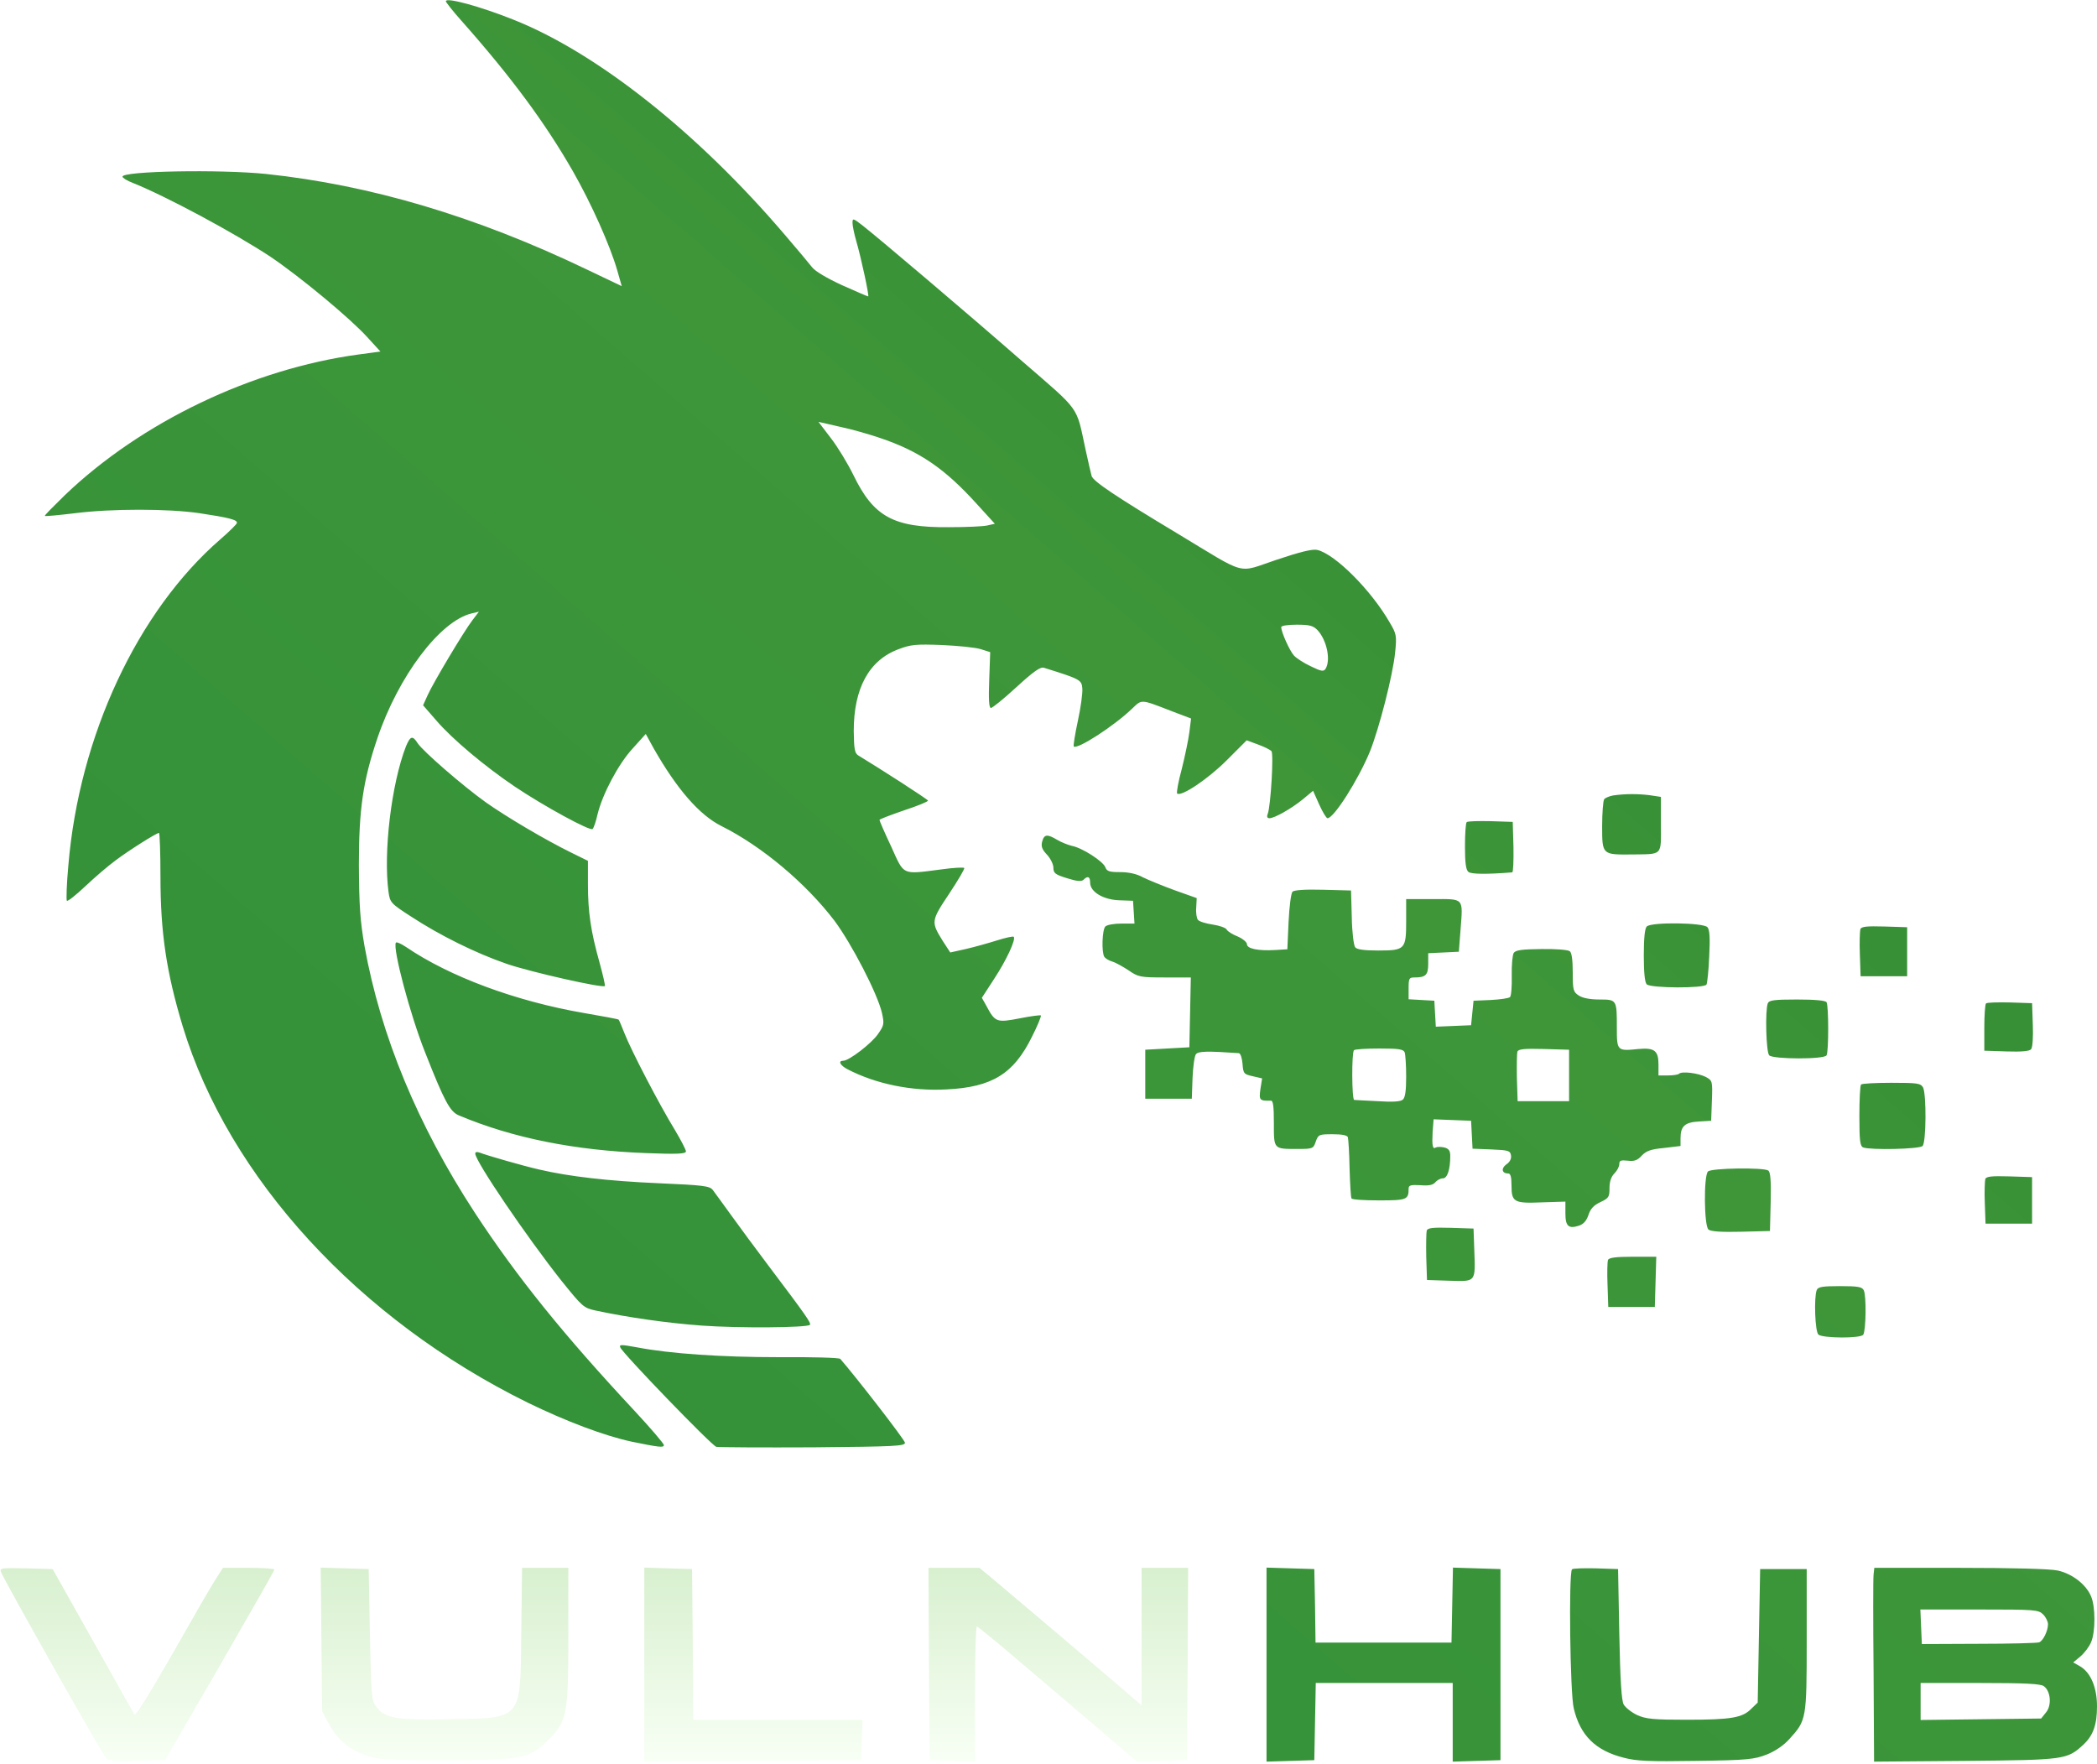
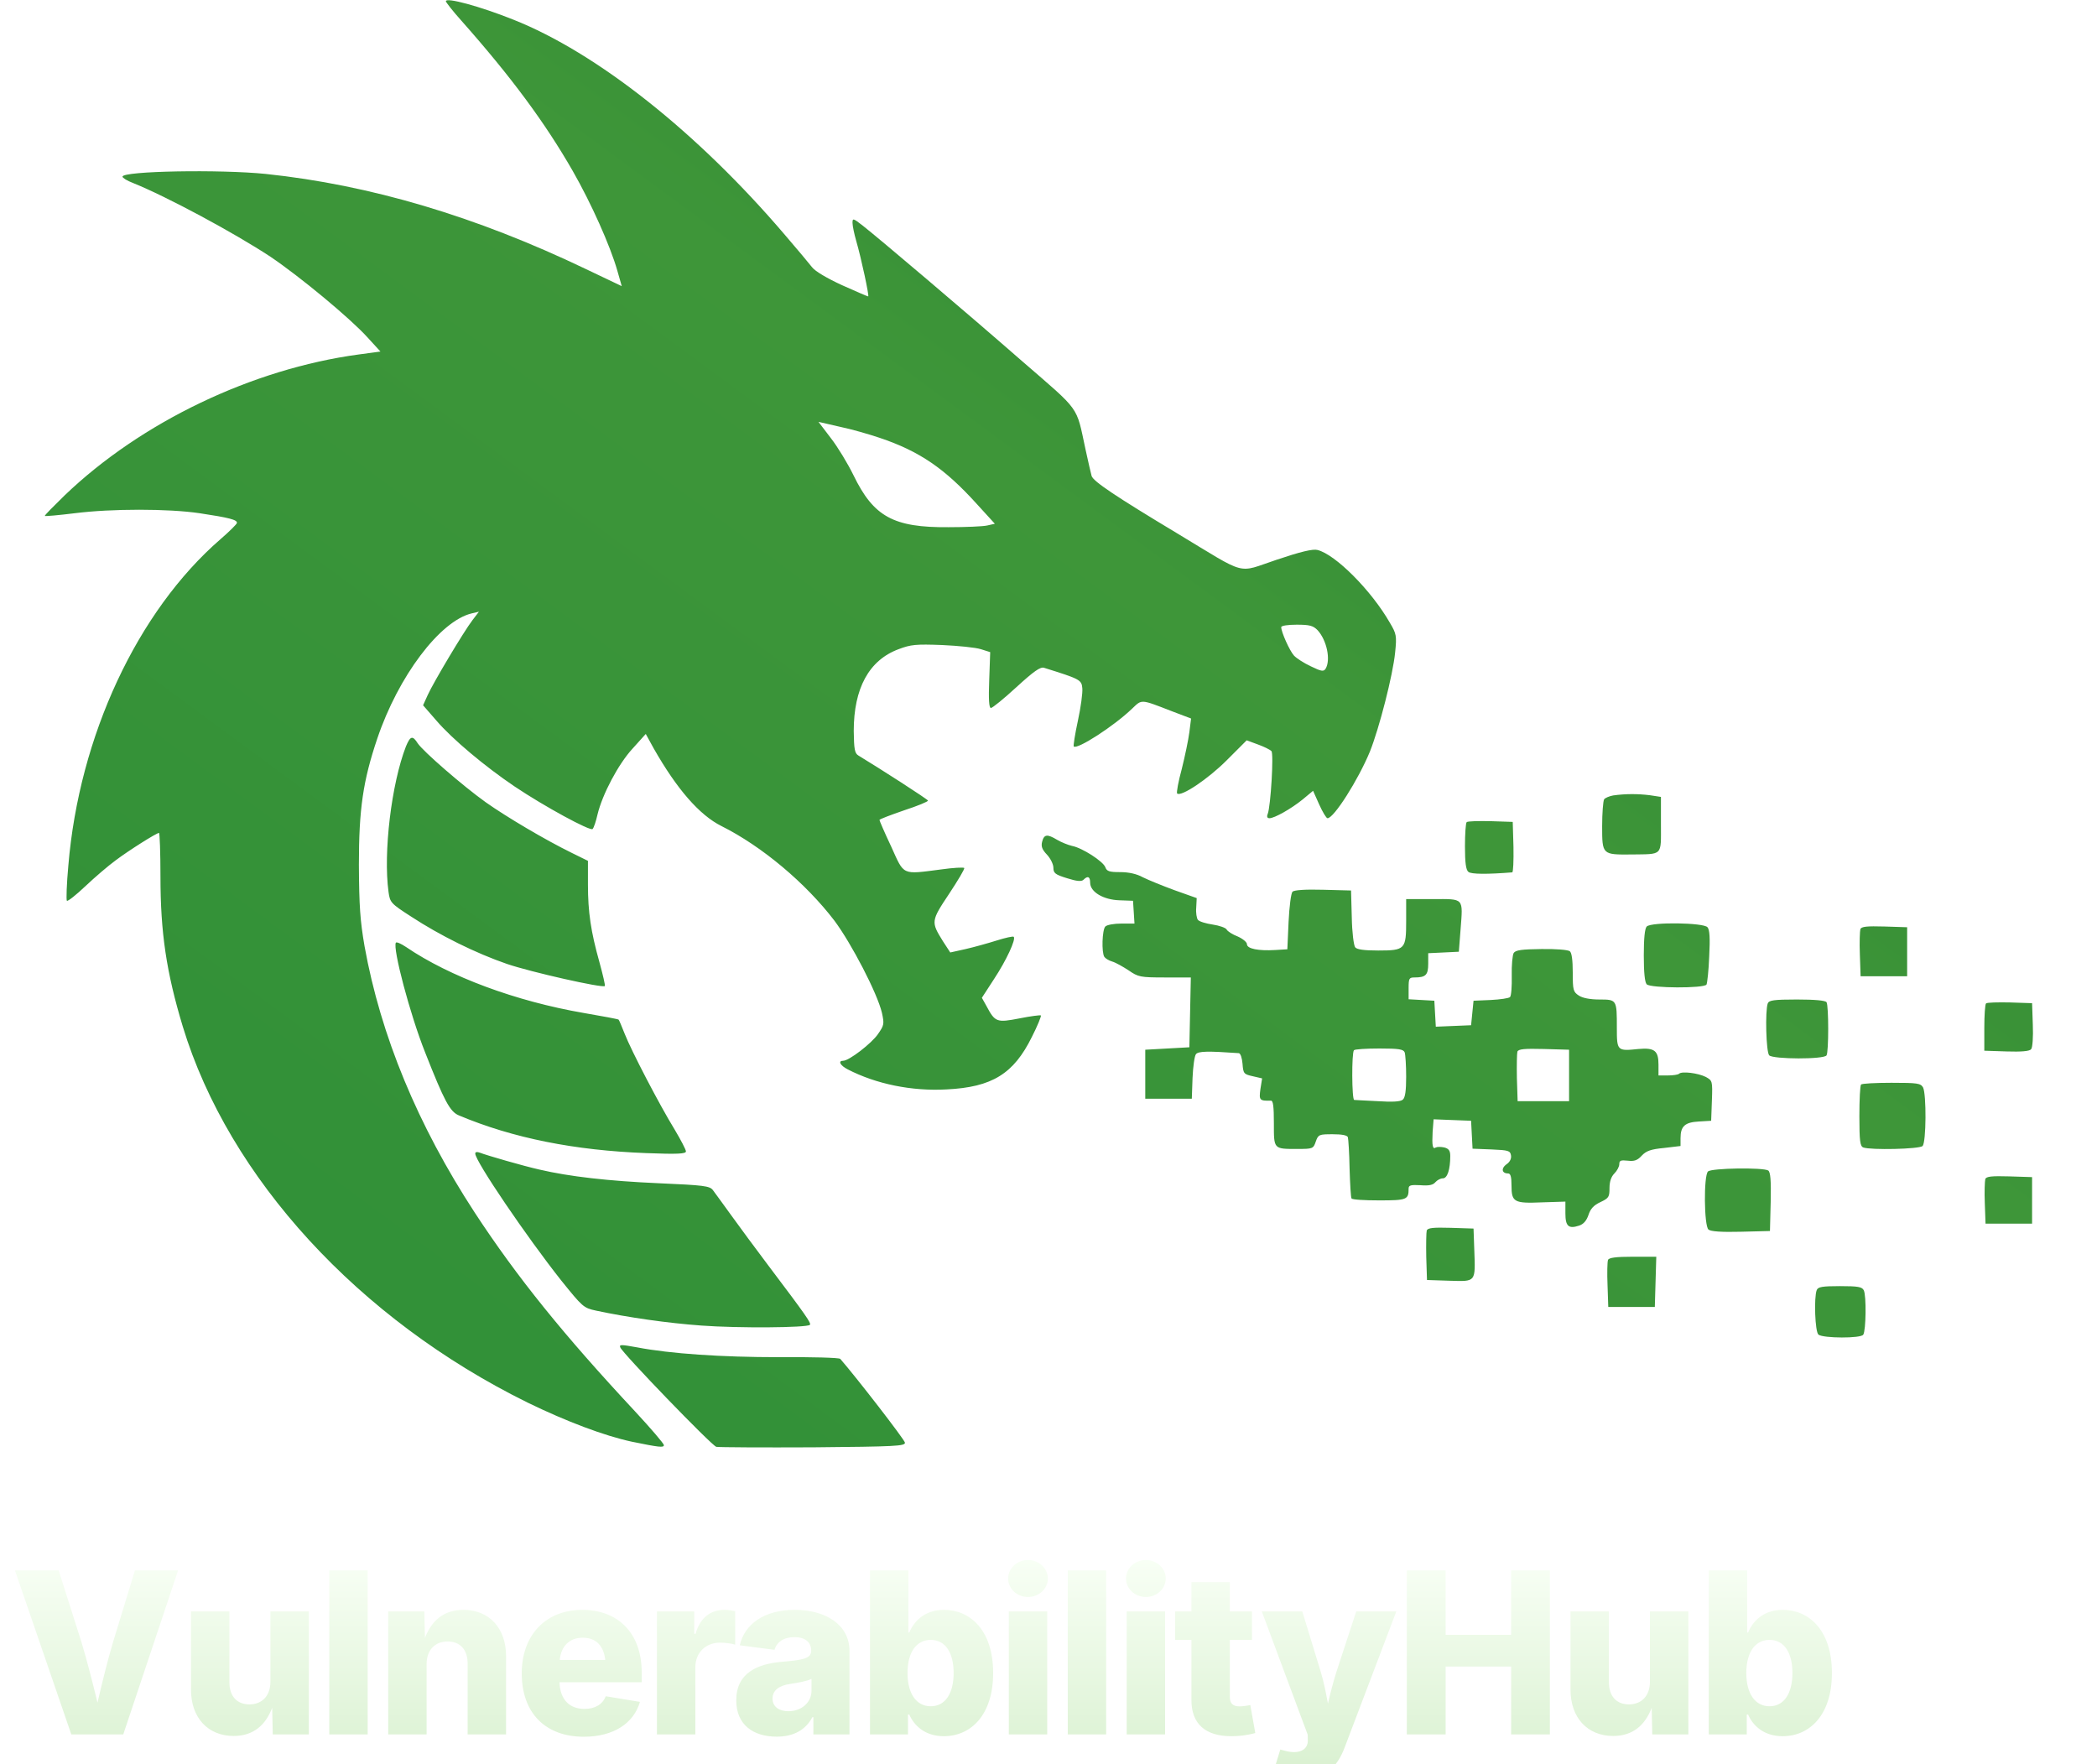
<svg xmlns="http://www.w3.org/2000/svg" viewBox="0 0 856 720" role="img" aria-labelledby="title desc">
  <defs>
    <linearGradient id="green-fill" x1="0" y1="0" x2="1" y2="1">
      <stop offset="0" stop-color="#2e8f38" />
      <stop offset="0.58" stop-color="#3e9639" />
      <stop offset="1" stop-color="#247d2d" />
    </linearGradient>
    <linearGradient id="dark-fill" x1="0" y1="0" x2="0" y2="1">
      <stop offset="0" stop-color="#f8fff5" />
      <stop offset="1" stop-color="#d8f0cf" />
    </linearGradient>
  </defs>
-   <g fill="url(#dark-fill)" transform="translate(0,720) scale(0.1,-0.1)">
-     <path d="M4 783 c14 -36 418 -752 431 -763 8 -7 54 -10 126 -8 l113 3 223 385 c122 212 223 388 223 393 0 4 -47 7 -105 7 l-105 0 -33 -52 c-19 -29 -98 -167 -177 -306 -93 -162 -147 -248 -151 -240 -5 7 -82 144 -171 303 l-163 290 -109 3 c-101 2 -108 1 -102 -15z M1312 508 l3 -293 27 -51 c33 -63 80 -103 150 -129 48 -18 80 -20 323 -20 318 0 347 6 426 85 74 74 79 102 79 427 l0 273 -94 0 -95 0 -3 -264 c-4 -362 7 -349 -298 -354 -217 -4 -259 4 -294 51 -20 27 -21 44 -26 295 l-5 267 -98 3 -98 3 3 -293z M2630 405 l0 -395 443 2 442 3 3 83 3 82 -345 0 -346 0 -2 308 -3 307 -97 3 -98 3 0 -396z M3792 408 l3 -393 93 -3 92 -3 0 276 c0 151 3 275 8 275 4 0 75 -58 157 -128 83 -70 228 -194 323 -275 l173 -148 102 3 102 3 3 393 2 392 -95 0 -95 0 0 -281 0 -280 -77 66 c-100 86 -481 409 -540 458 l-45 37 -104 0 -104 0 2 -392z" />
-   </g>
+   <text x="4" y="708" fill="url(#dark-fill)" font-family="Inter, 'Segoe UI', Arial, sans-serif" font-size="92" font-weight="800" letter-spacing="-2" textLength="828" lengthAdjust="spacingAndGlyphs">VulnerabilityHub</text>
  <g fill="url(#green-fill)" transform="translate(0,720) scale(0.1,-0.1)">
-     <path d="M1820 7195 c0 -4 28 -40 63 -79 204 -230 342 -417 455 -614 75 -131 153 -305 182 -407 l18 -63 -147 70 c-449 215 -879 343 -1306 388 -186 19 -585 12 -585 -11 0 -5 19 -17 43 -26 137 -55 414 -204 561 -301 120 -81 323 -249 395 -328 l54 -59 -89 -12 c-435 -59 -888 -276 -1200 -575 -46 -45 -83 -82 -81 -84 2 -2 57 3 122 11 151 19 381 19 510 0 120 -18 155 -27 152 -40 -1 -5 -31 -35 -67 -66 -339 -294 -577 -804 -621 -1332 -7 -75 -9 -140 -6 -144 4 -3 38 24 76 60 38 36 93 83 123 105 53 40 167 112 177 112 3 0 6 -80 6 -177 0 -230 24 -391 91 -613 188 -618 718 -1196 1409 -1536 156 -76 312 -135 424 -159 112 -23 131 -25 131 -14 0 6 -53 68 -118 138 -292 313 -481 547 -654 811 -233 357 -384 722 -450 1088 -18 105 -22 163 -23 332 0 228 17 343 75 515 86 255 256 480 385 511 l30 7 -26 -34 c-36 -47 -160 -255 -183 -306 l-19 -42 54 -62 c65 -76 199 -188 319 -269 122 -82 310 -184 319 -174 5 5 14 32 20 59 20 83 85 206 143 269 l54 60 33 -60 c94 -165 186 -271 276 -316 166 -83 344 -233 461 -386 70 -94 175 -296 194 -376 10 -46 9 -51 -16 -87 -26 -38 -118 -109 -142 -109 -22 0 -13 -19 18 -35 116 -60 262 -90 404 -82 186 9 274 64 348 214 23 45 39 85 37 88 -3 2 -42 -3 -87 -12 -93 -18 -100 -16 -135 50 l-19 34 50 77 c50 76 90 162 80 172 -3 3 -34 -4 -69 -15 -35 -11 -92 -27 -127 -35 l-63 -14 -30 46 c-49 79 -49 82 25 193 37 56 65 103 62 106 -3 3 -45 1 -94 -6 -163 -21 -150 -26 -204 93 -27 57 -48 106 -48 109 0 3 45 20 100 39 55 18 99 36 98 40 -2 6 -195 130 -284 184 -15 9 -18 25 -19 100 0 174 62 289 183 334 50 19 71 21 177 17 66 -3 137 -10 159 -17 l38 -12 -4 -114 c-3 -78 -1 -114 7 -114 6 0 53 38 104 85 71 65 98 84 113 79 147 -46 153 -49 156 -83 2 -18 -6 -78 -18 -133 -12 -55 -19 -102 -17 -105 14 -14 164 83 238 154 41 39 33 40 162 -10 l79 -30 -7 -56 c-4 -31 -18 -98 -31 -150 -14 -51 -22 -96 -19 -100 16 -15 126 59 202 135 l82 82 46 -17 c25 -9 49 -21 55 -27 10 -10 -3 -225 -15 -256 -5 -12 -2 -18 7 -18 20 0 88 38 136 77 l42 35 25 -56 c14 -31 29 -56 34 -56 26 0 125 156 173 272 38 95 94 313 103 405 7 68 5 76 -21 120 -76 133 -223 280 -296 298 -19 5 -69 -7 -167 -40 -165 -55 -114 -68 -406 108 -253 152 -342 212 -349 234 -3 10 -14 59 -25 109 -39 181 -18 151 -259 360 -238 208 -583 500 -649 552 -41 32 -43 32 -43 12 0 -12 7 -45 15 -73 21 -72 54 -227 49 -227 -3 0 -51 21 -107 46 -61 28 -110 57 -122 73 -11 14 -60 73 -110 131 -357 419 -769 745 -1110 880 -135 54 -275 92 -275 75z m1770 -1782 c164 -55 267 -126 398 -271 l73 -80 -31 -7 c-17 -4 -88 -7 -158 -7 -225 -2 -306 43 -388 212 -23 47 -64 115 -92 151 l-51 67 87 -20 c48 -10 121 -31 162 -45z m1788 -785 c38 -41 55 -122 33 -158 -8 -12 -17 -11 -60 10 -28 13 -59 33 -69 44 -18 20 -52 96 -52 116 0 6 28 10 63 10 53 0 67 -4 85 -22z M1657 4153 c-59 -152 -93 -433 -71 -594 6 -43 9 -47 93 -101 116 -76 263 -149 391 -193 97 -33 389 -99 399 -90 2 3 -8 46 -22 97 -35 125 -47 204 -47 318 l0 96 -67 33 c-108 53 -265 146 -350 206 -95 68 -256 208 -278 241 -21 33 -30 30 -48 -13z M6585 3953 c-16 -3 -33 -10 -37 -16 -4 -7 -8 -56 -8 -109 0 -117 0 -117 120 -116 129 2 120 -8 120 123 l0 112 -46 7 c-49 6 -99 6 -149 -1z M5987 3844 c-4 -4 -7 -49 -7 -99 0 -67 4 -96 14 -104 11 -10 79 -10 179 -2 4 1 6 47 5 104 l-3 102 -90 3 c-50 1 -94 0 -98 -4z M4254 3764 c-5 -19 0 -32 20 -53 14 -15 26 -39 26 -53 0 -22 7 -28 56 -43 41 -13 59 -14 67 -6 17 17 27 13 27 -12 0 -38 54 -70 120 -72 l55 -2 3 -46 3 -47 -53 0 c-30 0 -59 -5 -66 -12 -13 -13 -16 -106 -4 -124 4 -6 18 -15 32 -19 14 -4 44 -21 67 -36 39 -27 47 -29 148 -29 l106 0 -3 -142 -3 -143 -90 -5 -90 -5 0 -100 0 -100 95 0 95 0 3 85 c2 46 8 90 14 97 10 12 47 13 175 4 7 -1 13 -20 15 -43 3 -40 5 -43 41 -51 l39 -9 -7 -44 c-6 -45 -4 -48 43 -47 9 1 12 -24 12 -92 0 -107 -2 -105 96 -105 63 0 65 1 75 30 10 29 14 30 69 30 37 0 59 -4 62 -12 2 -7 6 -65 7 -128 2 -63 5 -118 8 -122 2 -5 53 -8 113 -8 113 0 120 3 120 48 0 14 9 16 48 14 35 -3 52 1 61 12 8 9 21 16 31 16 18 0 30 36 30 91 0 22 -6 30 -24 35 -14 3 -29 3 -35 0 -13 -9 -16 7 -13 64 l4 51 76 -3 77 -3 3 -57 3 -57 77 -3 c70 -3 77 -5 80 -25 2 -13 -5 -27 -19 -36 -22 -16 -19 -37 7 -37 10 0 14 -13 14 -49 0 -68 10 -74 125 -69 l95 3 0 -48 c0 -53 13 -64 56 -50 18 6 30 20 38 43 8 25 21 40 49 53 34 16 37 21 37 57 0 27 7 47 20 60 11 11 20 28 20 38 0 15 6 17 35 14 26 -3 39 1 57 21 18 19 37 26 91 31 l67 8 0 32 c0 49 18 65 75 68 l50 3 3 82 c3 81 2 82 -25 97 -32 16 -98 24 -109 13 -4 -4 -25 -7 -46 -7 l-38 0 0 44 c0 57 -16 70 -82 64 -87 -9 -88 -8 -88 87 0 114 0 115 -71 115 -38 0 -69 6 -84 16 -23 15 -25 22 -25 94 0 50 -4 81 -12 87 -7 6 -59 10 -116 9 -79 -1 -105 -4 -113 -16 -5 -8 -9 -50 -8 -93 1 -43 -2 -82 -7 -87 -5 -5 -40 -10 -79 -12 l-70 -3 -5 -50 -5 -50 -72 -3 -72 -3 -3 53 -3 53 -52 3 -53 3 0 45 c0 40 2 44 24 44 46 0 56 10 56 56 l0 43 63 3 62 3 7 90 c10 132 16 125 -113 125 l-109 0 0 -89 c0 -116 -4 -121 -114 -121 -57 0 -87 4 -94 13 -6 7 -13 62 -14 123 l-3 109 -114 3 c-72 2 -118 -1 -125 -8 -6 -6 -13 -61 -16 -123 l-5 -112 -50 -3 c-68 -4 -115 5 -115 24 0 8 -17 22 -37 31 -21 8 -42 21 -46 29 -4 7 -30 16 -57 20 -27 4 -54 12 -60 19 -5 6 -9 29 -7 50 l2 39 -90 32 c-49 18 -108 42 -130 53 -25 14 -58 21 -92 21 -44 0 -55 3 -61 20 -9 24 -94 79 -136 87 -17 4 -44 15 -61 25 -40 24 -53 23 -61 -8z m1480 -860 c3 -9 6 -53 6 -99 0 -58 -4 -86 -14 -94 -9 -8 -43 -10 -102 -6 -49 2 -92 5 -96 5 -10 0 -11 194 -1 203 3 4 50 7 104 7 79 0 98 -3 103 -16z m671 -94 l0 -105 -105 0 -105 0 -3 94 c-1 52 0 101 2 108 4 11 29 13 108 11 l103 -3 0 -105z M6722 3418 c-8 -8 -12 -49 -12 -118 0 -69 4 -110 12 -118 16 -16 234 -17 244 -1 3 6 9 58 11 115 4 74 2 109 -7 119 -16 19 -229 22 -248 3z M7594 3407 c-2 -7 -4 -54 -2 -103 l3 -89 95 0 95 0 0 100 0 100 -93 3 c-71 2 -94 0 -98 -11z M1616 3352 c-14 -22 58 -294 119 -447 79 -201 102 -243 138 -258 221 -93 473 -143 765 -154 128 -5 162 -3 162 7 0 7 -21 47 -46 89 -62 101 -177 322 -204 391 -12 30 -23 57 -25 58 -2 2 -66 14 -142 27 -278 48 -547 148 -725 269 -21 14 -39 22 -42 18z M7216 3104 c-11 -29 -7 -199 6 -212 16 -16 224 -17 234 0 9 14 9 202 0 217 -5 7 -47 11 -121 11 -94 0 -114 -3 -119 -16z M8107 3104 c-4 -4 -7 -49 -7 -100 l0 -93 91 -3 c60 -2 94 1 100 9 6 6 9 51 7 100 l-3 88 -90 3 c-50 1 -94 0 -98 -4z M7597 2773 c-4 -3 -7 -61 -7 -129 0 -102 3 -123 16 -128 30 -11 229 -7 242 6 15 15 16 211 2 239 -10 17 -22 19 -129 19 -65 0 -121 -3 -124 -7z M1940 2491 c0 -31 210 -340 351 -518 87 -108 91 -112 142 -123 131 -28 293 -51 431 -61 149 -11 430 -9 442 3 6 7 -14 36 -171 244 -49 65 -117 157 -150 203 -33 46 -67 92 -75 103 -13 17 -37 20 -221 28 -205 9 -364 27 -488 56 -66 15 -212 57 -243 69 -11 4 -18 3 -18 -4z M6972 2418 c-18 -18 -16 -222 2 -237 9 -8 54 -11 132 -9 l119 3 3 119 c2 89 -1 121 -10 128 -21 13 -232 10 -246 -4z M8104 2387 c-2 -8 -4 -52 -2 -98 l3 -84 95 0 95 0 0 95 0 95 -93 3 c-71 2 -94 0 -98 -11z M5824 2177 c-2 -7 -3 -56 -2 -108 l3 -94 92 -3 c109 -3 106 -8 101 128 l-3 85 -93 3 c-71 2 -94 0 -98 -11z M6564 2057 c-3 -8 -4 -54 -2 -103 l3 -89 95 0 95 0 3 103 3 102 -96 0 c-70 0 -97 -4 -101 -13z M7416 1934 c-12 -30 -7 -171 7 -182 19 -15 174 -16 183 0 11 18 13 159 2 181 -7 14 -23 17 -97 17 -72 0 -90 -3 -95 -16z M2532 1700 c8 -23 373 -401 392 -406 11 -2 190 -3 396 -2 335 3 375 5 374 19 -1 12 -201 270 -264 342 -4 5 -117 8 -251 7 -233 0 -443 14 -578 40 -66 12 -74 12 -69 0z M5170 405 l0 -396 98 3 97 3 3 158 3 157 279 0 280 0 0 -160 0 -161 98 3 97 3 0 390 0 390 -97 3 -97 3 -3 -153 -3 -153 -277 0 -278 0 -2 150 -3 150 -97 3 -98 3 0 -396z M6417 794 c-14 -14 -8 -505 7 -567 26 -111 89 -173 204 -202 52 -14 106 -16 295 -13 212 3 237 6 289 26 35 14 70 38 93 64 69 76 70 80 70 403 l0 290 -95 0 -95 0 -5 -272 -5 -273 -26 -25 c-36 -37 -82 -45 -264 -45 -136 0 -166 3 -202 19 -23 11 -47 30 -55 43 -9 17 -14 94 -18 288 l-5 265 -90 3 c-50 1 -94 0 -98 -4z M7648 773 c-2 -16 -2 -194 0 -396 l2 -368 373 3 c407 4 415 5 481 66 41 38 56 82 56 157 0 77 -26 138 -69 163 l-28 16 30 25 c16 14 36 40 43 58 18 42 18 144 0 186 -20 49 -77 93 -136 106 -31 7 -184 11 -400 11 l-349 0 -3 -27z m692 -163 c11 -11 20 -29 20 -40 0 -27 -20 -68 -36 -74 -8 -3 -119 -6 -246 -6 l-233 -1 -3 70 -3 71 241 0 c227 0 241 -1 260 -20z m3 -293 c28 -20 33 -78 9 -107 l-20 -25 -246 -3 -246 -3 0 76 0 75 243 0 c179 0 248 -3 260 -13z" />
+     <path d="M1820 7195 c0 -4 28 -40 63 -79 204 -230 342 -417 455 -614 75 -131 153 -305 182 -407 l18 -63 -147 70 c-449 215 -879 343 -1306 388 -186 19 -585 12 -585 -11 0 -5 19 -17 43 -26 137 -55 414 -204 561 -301 120 -81 323 -249 395 -328 l54 -59 -89 -12 c-435 -59 -888 -276 -1200 -575 -46 -45 -83 -82 -81 -84 2 -2 57 3 122 11 151 19 381 19 510 0 120 -18 155 -27 152 -40 -1 -5 -31 -35 -67 -66 -339 -294 -577 -804 -621 -1332 -7 -75 -9 -140 -6 -144 4 -3 38 24 76 60 38 36 93 83 123 105 53 40 167 112 177 112 3 0 6 -80 6 -177 0 -230 24 -391 91 -613 188 -618 718 -1196 1409 -1536 156 -76 312 -135 424 -159 112 -23 131 -25 131 -14 0 6 -53 68 -118 138 -292 313 -481 547 -654 811 -233 357 -384 722 -450 1088 -18 105 -22 163 -23 332 0 228 17 343 75 515 86 255 256 480 385 511 l30 7 -26 -34 c-36 -47 -160 -255 -183 -306 l-19 -42 54 -62 c65 -76 199 -188 319 -269 122 -82 310 -184 319 -174 5 5 14 32 20 59 20 83 85 206 143 269 l54 60 33 -60 c94 -165 186 -271 276 -316 166 -83 344 -233 461 -386 70 -94 175 -296 194 -376 10 -46 9 -51 -16 -87 -26 -38 -118 -109 -142 -109 -22 0 -13 -19 18 -35 116 -60 262 -90 404 -82 186 9 274 64 348 214 23 45 39 85 37 88 -3 2 -42 -3 -87 -12 -93 -18 -100 -16 -135 50 l-19 34 50 77 c50 76 90 162 80 172 -3 3 -34 -4 -69 -15 -35 -11 -92 -27 -127 -35 l-63 -14 -30 46 c-49 79 -49 82 25 193 37 56 65 103 62 106 -3 3 -45 1 -94 -6 -163 -21 -150 -26 -204 93 -27 57 -48 106 -48 109 0 3 45 20 100 39 55 18 99 36 98 40 -2 6 -195 130 -284 184 -15 9 -18 25 -19 100 0 174 62 289 183 334 50 19 71 21 177 17 66 -3 137 -10 159 -17 l38 -12 -4 -114 c-3 -78 -1 -114 7 -114 6 0 53 38 104 85 71 65 98 84 113 79 147 -46 153 -49 156 -83 2 -18 -6 -78 -18 -133 -12 -55 -19 -102 -17 -105 14 -14 164 83 238 154 41 39 33 40 162 -10 l79 -30 -7 -56 c-4 -31 -18 -98 -31 -150 -14 -51 -22 -96 -19 -100 16 -15 126 59 202 135 l82 82 46 -17 c25 -9 49 -21 55 -27 10 -10 -3 -225 -15 -256 -5 -12 -2 -18 7 -18 20 0 88 38 136 77 l42 35 25 -56 c14 -31 29 -56 34 -56 26 0 125 156 173 272 38 95 94 313 103 405 7 68 5 76 -21 120 -76 133 -223 280 -296 298 -19 5 -69 -7 -167 -40 -165 -55 -114 -68 -406 108 -253 152 -342 212 -349 234 -3 10 -14 59 -25 109 -39 181 -18 151 -259 360 -238 208 -583 500 -649 552 -41 32 -43 32 -43 12 0 -12 7 -45 15 -73 21 -72 54 -227 49 -227 -3 0 -51 21 -107 46 -61 28 -110 57 -122 73 -11 14 -60 73 -110 131 -357 419 -769 745 -1110 880 -135 54 -275 92 -275 75z m1770 -1782 c164 -55 267 -126 398 -271 l73 -80 -31 -7 c-17 -4 -88 -7 -158 -7 -225 -2 -306 43 -388 212 -23 47 -64 115 -92 151 l-51 67 87 -20 c48 -10 121 -31 162 -45z m1788 -785 c38 -41 55 -122 33 -158 -8 -12 -17 -11 -60 10 -28 13 -59 33 -69 44 -18 20 -52 96 -52 116 0 6 28 10 63 10 53 0 67 -4 85 -22z M1657 4153 c-59 -152 -93 -433 -71 -594 6 -43 9 -47 93 -101 116 -76 263 -149 391 -193 97 -33 389 -99 399 -90 2 3 -8 46 -22 97 -35 125 -47 204 -47 318 l0 96 -67 33 c-108 53 -265 146 -350 206 -95 68 -256 208 -278 241 -21 33 -30 30 -48 -13z M6585 3953 c-16 -3 -33 -10 -37 -16 -4 -7 -8 -56 -8 -109 0 -117 0 -117 120 -116 129 2 120 -8 120 123 l0 112 -46 7 c-49 6 -99 6 -149 -1z M5987 3844 c-4 -4 -7 -49 -7 -99 0 -67 4 -96 14 -104 11 -10 79 -10 179 -2 4 1 6 47 5 104 l-3 102 -90 3 c-50 1 -94 0 -98 -4z M4254 3764 c-5 -19 0 -32 20 -53 14 -15 26 -39 26 -53 0 -22 7 -28 56 -43 41 -13 59 -14 67 -6 17 17 27 13 27 -12 0 -38 54 -70 120 -72 l55 -2 3 -46 3 -47 -53 0 c-30 0 -59 -5 -66 -12 -13 -13 -16 -106 -4 -124 4 -6 18 -15 32 -19 14 -4 44 -21 67 -36 39 -27 47 -29 148 -29 l106 0 -3 -142 -3 -143 -90 -5 -90 -5 0 -100 0 -100 95 0 95 0 3 85 c2 46 8 90 14 97 10 12 47 13 175 4 7 -1 13 -20 15 -43 3 -40 5 -43 41 -51 l39 -9 -7 -44 c-6 -45 -4 -48 43 -47 9 1 12 -24 12 -92 0 -107 -2 -105 96 -105 63 0 65 1 75 30 10 29 14 30 69 30 37 0 59 -4 62 -12 2 -7 6 -65 7 -128 2 -63 5 -118 8 -122 2 -5 53 -8 113 -8 113 0 120 3 120 48 0 14 9 16 48 14 35 -3 52 1 61 12 8 9 21 16 31 16 18 0 30 36 30 91 0 22 -6 30 -24 35 -14 3 -29 3 -35 0 -13 -9 -16 7 -13 64 l4 51 76 -3 77 -3 3 -57 3 -57 77 -3 c70 -3 77 -5 80 -25 2 -13 -5 -27 -19 -36 -22 -16 -19 -37 7 -37 10 0 14 -13 14 -49 0 -68 10 -74 125 -69 l95 3 0 -48 c0 -53 13 -64 56 -50 18 6 30 20 38 43 8 25 21 40 49 53 34 16 37 21 37 57 0 27 7 47 20 60 11 11 20 28 20 38 0 15 6 17 35 14 26 -3 39 1 57 21 18 19 37 26 91 31 l67 8 0 32 c0 49 18 65 75 68 l50 3 3 82 c3 81 2 82 -25 97 -32 16 -98 24 -109 13 -4 -4 -25 -7 -46 -7 l-38 0 0 44 c0 57 -16 70 -82 64 -87 -9 -88 -8 -88 87 0 114 0 115 -71 115 -38 0 -69 6 -84 16 -23 15 -25 22 -25 94 0 50 -4 81 -12 87 -7 6 -59 10 -116 9 -79 -1 -105 -4 -113 -16 -5 -8 -9 -50 -8 -93 1 -43 -2 -82 -7 -87 -5 -5 -40 -10 -79 -12 l-70 -3 -5 -50 -5 -50 -72 -3 -72 -3 -3 53 -3 53 -52 3 -53 3 0 45 c0 40 2 44 24 44 46 0 56 10 56 56 l0 43 63 3 62 3 7 90 c10 132 16 125 -113 125 l-109 0 0 -89 c0 -116 -4 -121 -114 -121 -57 0 -87 4 -94 13 -6 7 -13 62 -14 123 l-3 109 -114 3 c-72 2 -118 -1 -125 -8 -6 -6 -13 -61 -16 -123 l-5 -112 -50 -3 c-68 -4 -115 5 -115 24 0 8 -17 22 -37 31 -21 8 -42 21 -46 29 -4 7 -30 16 -57 20 -27 4 -54 12 -60 19 -5 6 -9 29 -7 50 l2 39 -90 32 c-49 18 -108 42 -130 53 -25 14 -58 21 -92 21 -44 0 -55 3 -61 20 -9 24 -94 79 -136 87 -17 4 -44 15 -61 25 -40 24 -53 23 -61 -8z m1480 -860 c3 -9 6 -53 6 -99 0 -58 -4 -86 -14 -94 -9 -8 -43 -10 -102 -6 -49 2 -92 5 -96 5 -10 0 -11 194 -1 203 3 4 50 7 104 7 79 0 98 -3 103 -16z m671 -94 l0 -105 -105 0 -105 0 -3 94 c-1 52 0 101 2 108 4 11 29 13 108 11 l103 -3 0 -105z M6722 3418 c-8 -8 -12 -49 -12 -118 0 -69 4 -110 12 -118 16 -16 234 -17 244 -1 3 6 9 58 11 115 4 74 2 109 -7 119 -16 19 -229 22 -248 3z M7594 3407 c-2 -7 -4 -54 -2 -103 l3 -89 95 0 95 0 0 100 0 100 -93 3 c-71 2 -94 0 -98 -11z M1616 3352 c-14 -22 58 -294 119 -447 79 -201 102 -243 138 -258 221 -93 473 -143 765 -154 128 -5 162 -3 162 7 0 7 -21 47 -46 89 -62 101 -177 322 -204 391 -12 30 -23 57 -25 58 -2 2 -66 14 -142 27 -278 48 -547 148 -725 269 -21 14 -39 22 -42 18z M7216 3104 c-11 -29 -7 -199 6 -212 16 -16 224 -17 234 0 9 14 9 202 0 217 -5 7 -47 11 -121 11 -94 0 -114 -3 -119 -16z M8107 3104 c-4 -4 -7 -49 -7 -100 l0 -93 91 -3 c60 -2 94 1 100 9 6 6 9 51 7 100 l-3 88 -90 3 c-50 1 -94 0 -98 -4z M7597 2773 c-4 -3 -7 -61 -7 -129 0 -102 3 -123 16 -128 30 -11 229 -7 242 6 15 15 16 211 2 239 -10 17 -22 19 -129 19 -65 0 -121 -3 -124 -7z M1940 2491 c0 -31 210 -340 351 -518 87 -108 91 -112 142 -123 131 -28 293 -51 431 -61 149 -11 430 -9 442 3 6 7 -14 36 -171 244 -49 65 -117 157 -150 203 -33 46 -67 92 -75 103 -13 17 -37 20 -221 28 -205 9 -364 27 -488 56 -66 15 -212 57 -243 69 -11 4 -18 3 -18 -4z M6972 2418 c-18 -18 -16 -222 2 -237 9 -8 54 -11 132 -9 l119 3 3 119 c2 89 -1 121 -10 128 -21 13 -232 10 -246 -4z M8104 2387 c-2 -8 -4 -52 -2 -98 l3 -84 95 0 95 0 0 95 0 95 -93 3 c-71 2 -94 0 -98 -11z M5824 2177 c-2 -7 -3 -56 -2 -108 l3 -94 92 -3 c109 -3 106 -8 101 128 l-3 85 -93 3 c-71 2 -94 0 -98 -11z M6564 2057 c-3 -8 -4 -54 -2 -103 l3 -89 95 0 95 0 3 103 3 102 -96 0 c-70 0 -97 -4 -101 -13z M7416 1934 c-12 -30 -7 -171 7 -182 19 -15 174 -16 183 0 11 18 13 159 2 181 -7 14 -23 17 -97 17 -72 0 -90 -3 -95 -16z M2532 1700 c8 -23 373 -401 392 -406 11 -2 190 -3 396 -2 335 3 375 5 374 19 -1 12 -201 270 -264 342 -4 5 -117 8 -251 7 -233 0 -443 14 -578 40 -66 12 -74 12 -69 0z" />
  </g>
</svg>
